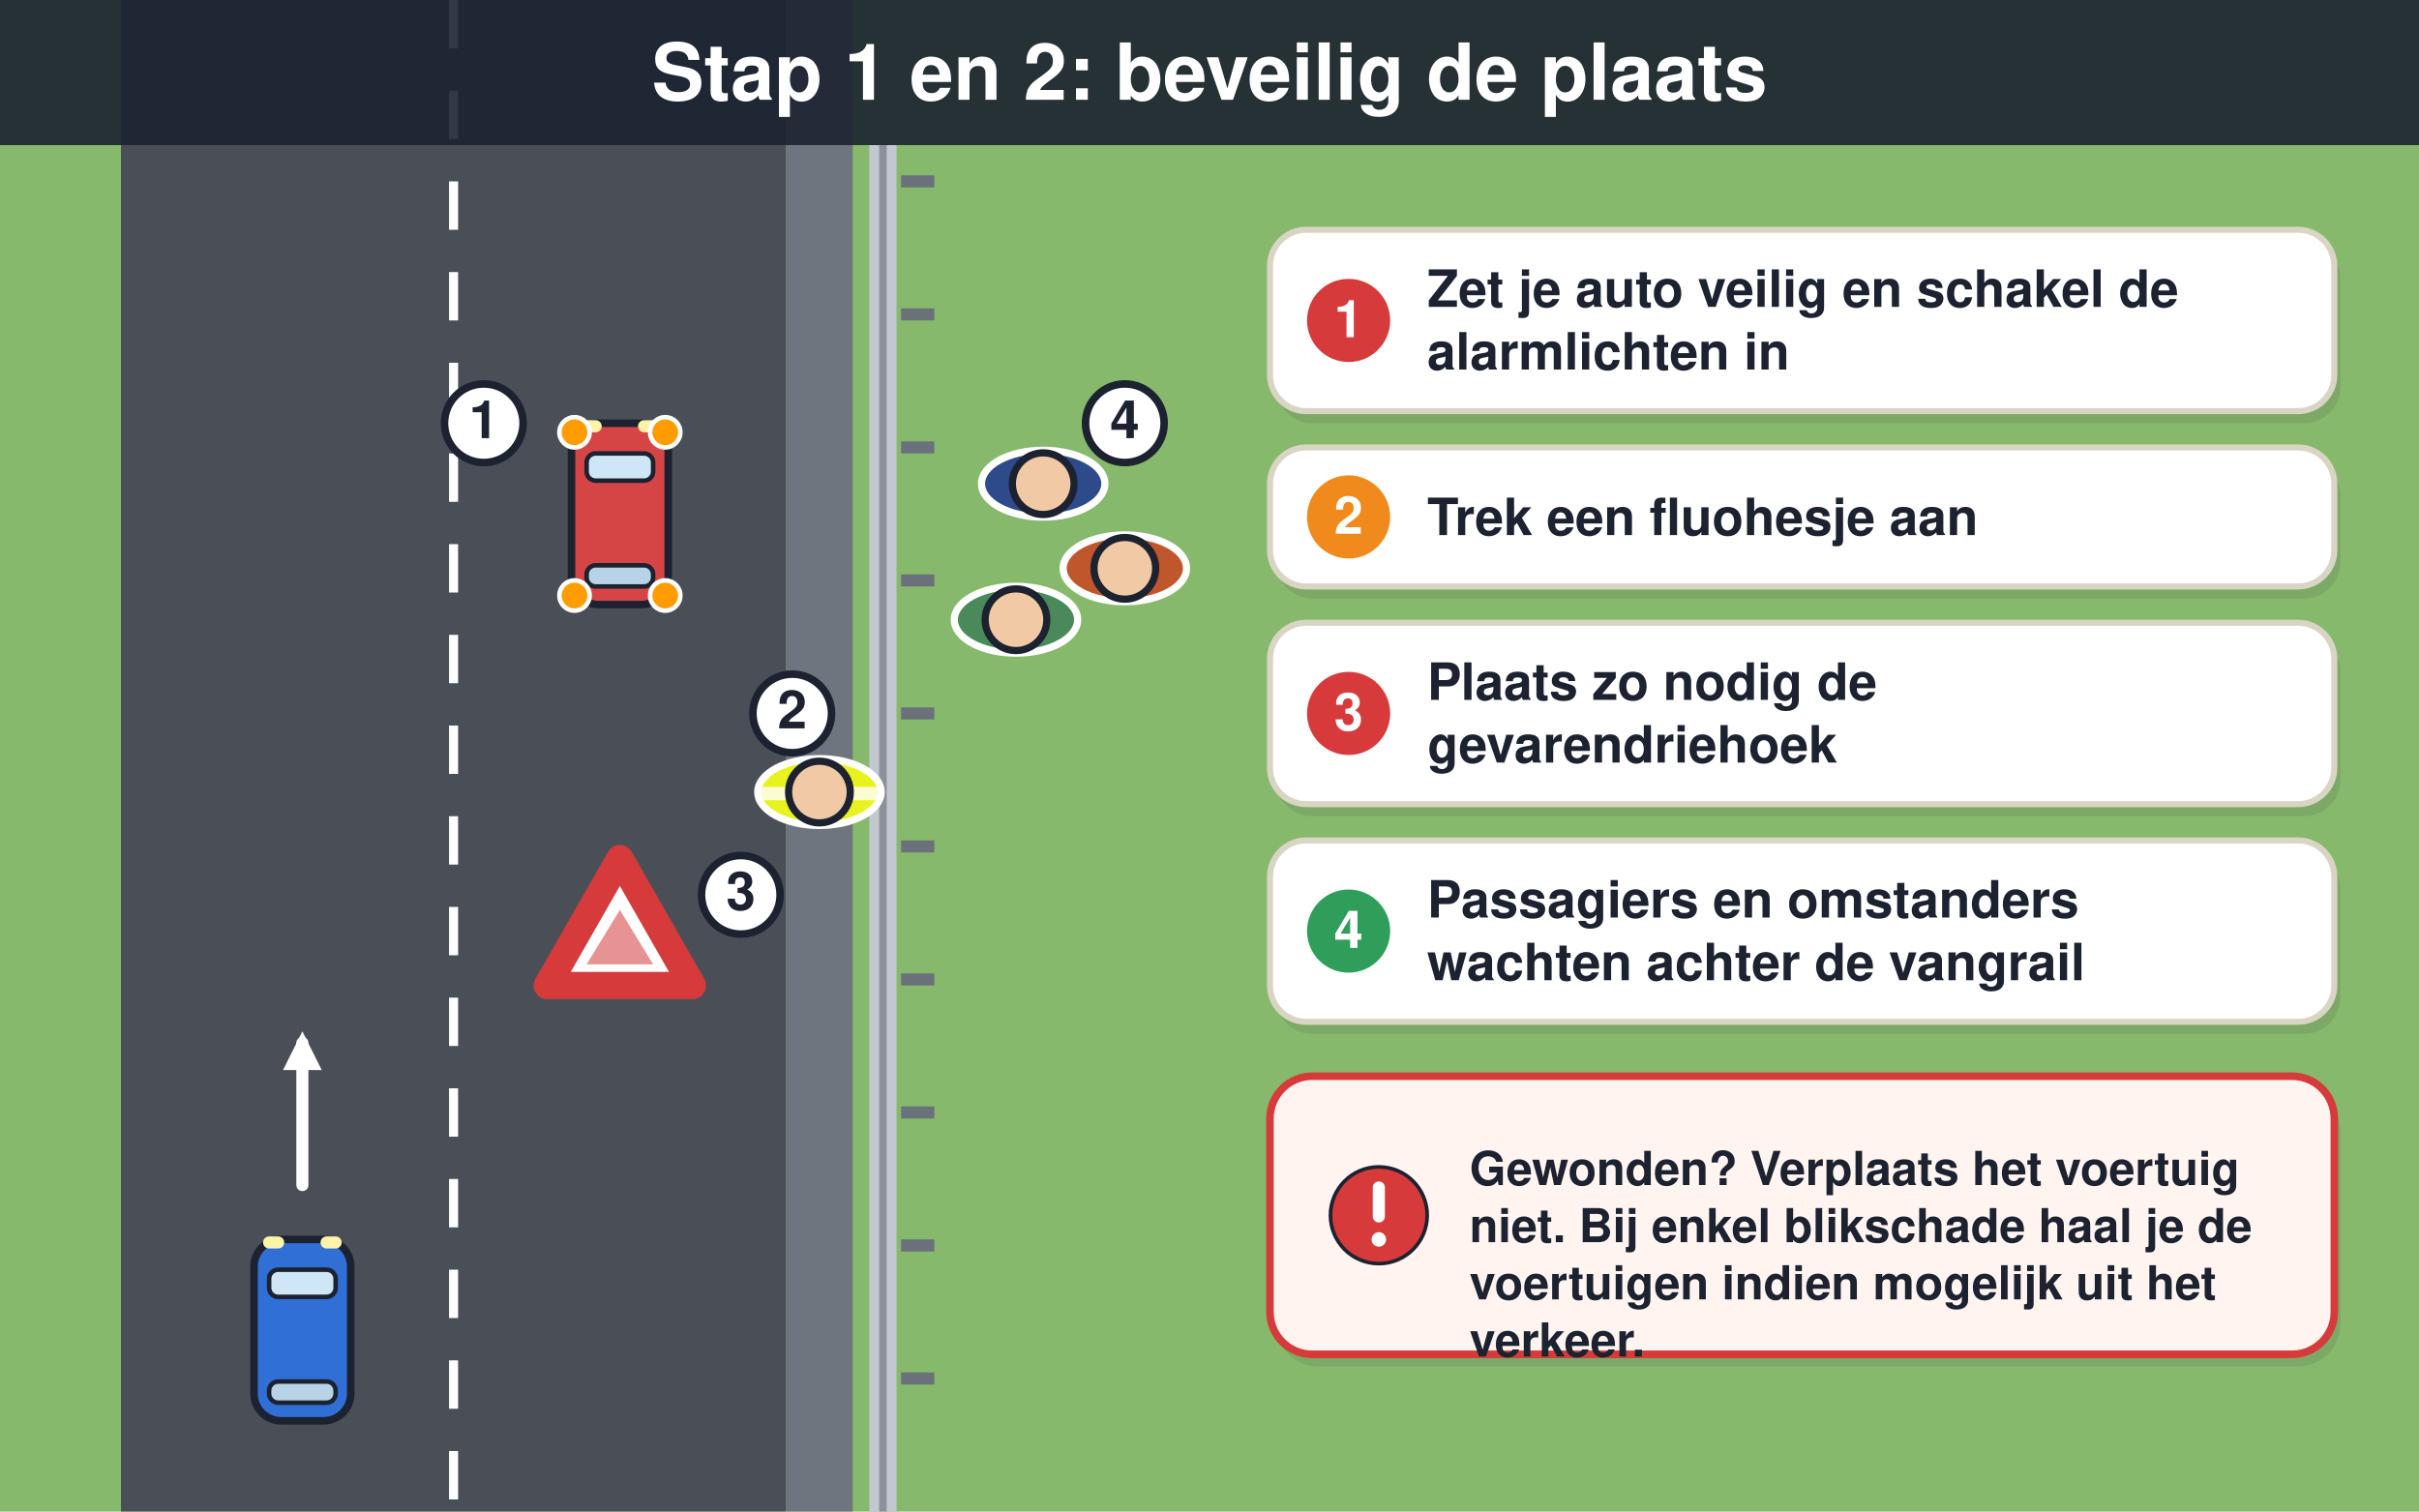
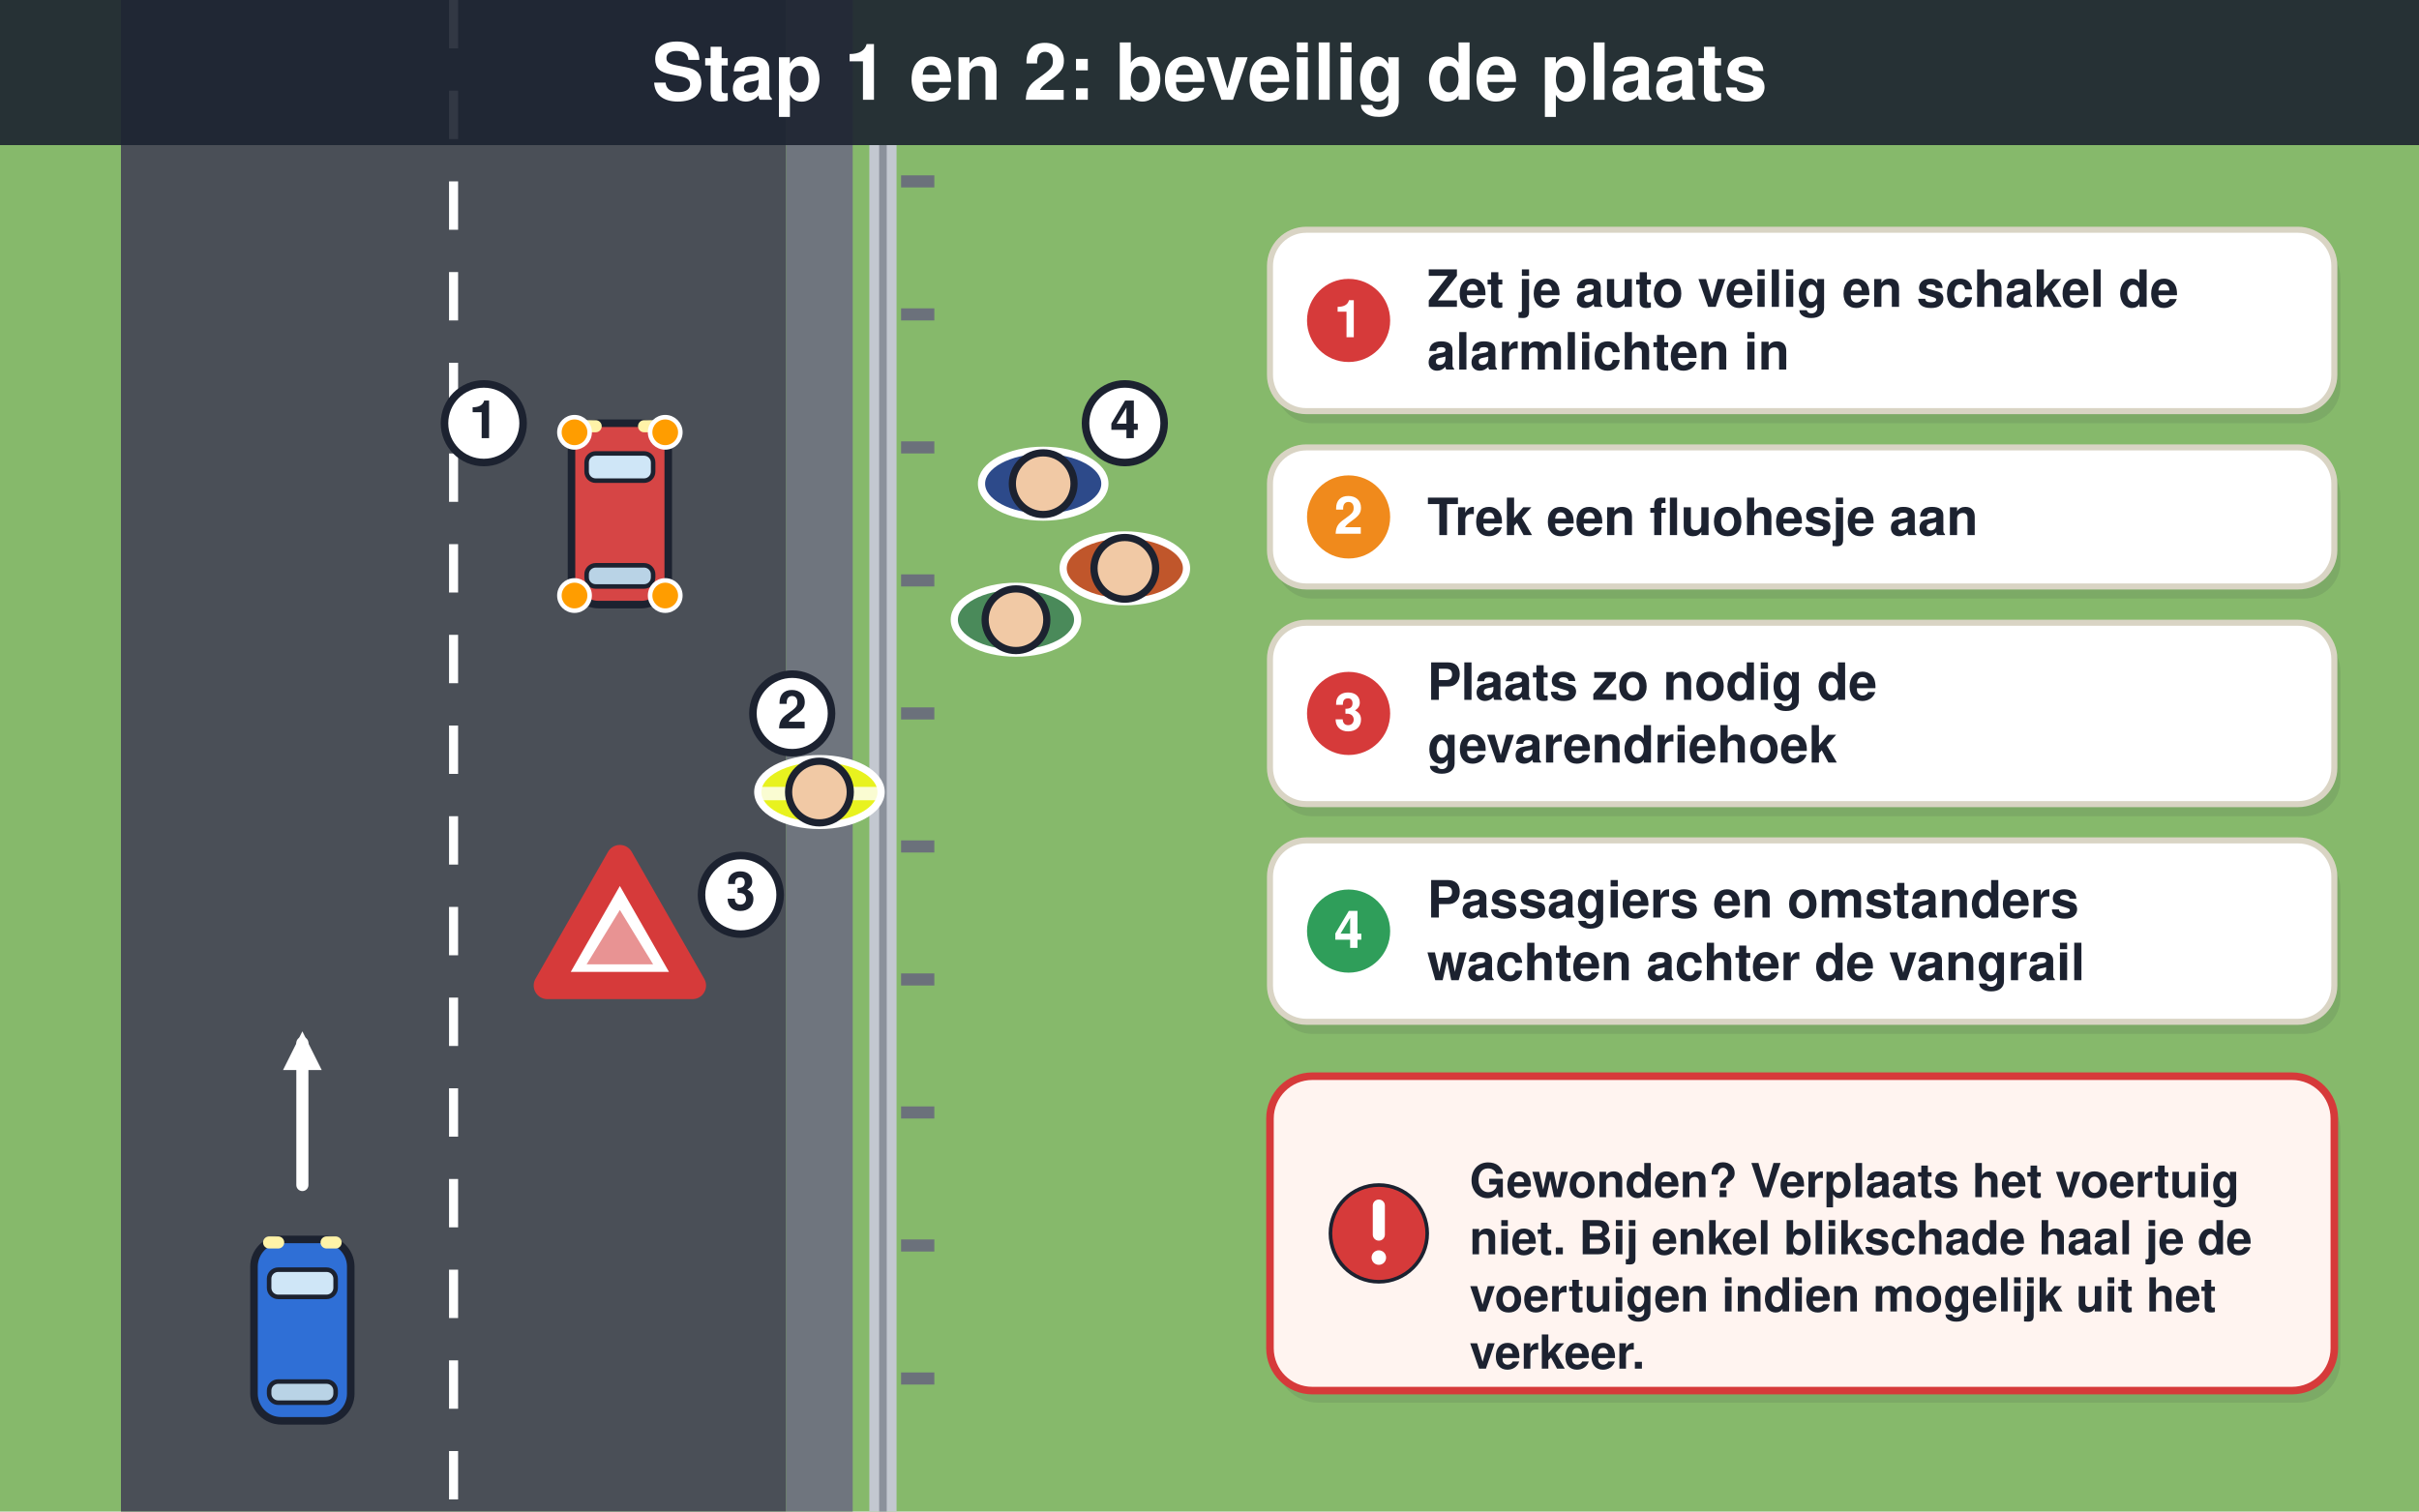
<svg xmlns="http://www.w3.org/2000/svg" viewBox="0 0 800 500" width="800" height="500" role="img" aria-labelledby="t d">
  <defs>
    <marker id="ahfff" viewBox="0 0 10 10" refX="7" refY="5" markerWidth="3.2" markerHeight="3.2" orient="auto" markerUnits="strokeWidth">
      <path d="M0 0 L10 5 L0 10 z" fill="#fff" />
    </marker>
  </defs>
  <rect width="800" height="500" fill="#86b96b" />
  <rect x="40" y="0" width="220" height="500" fill="#4a4f57" />
  <line x1="150" y1="0" x2="150" y2="500" stroke="#fff" stroke-width="3" stroke-dasharray="16 14" />
  <rect x="260" y="0" width="22" height="500" fill="#6f757e" />
  <line x1="292" y1="48" x2="292" y2="500" stroke="#c3c8d0" stroke-width="9" />
  <line x1="292" y1="48" x2="292" y2="500" stroke="#8b919b" stroke-width="2.5" />
  <line x1="298" y1="60" x2="309" y2="60" stroke="#6b717b" stroke-width="4" />
  <line x1="298" y1="104" x2="309" y2="104" stroke="#6b717b" stroke-width="4" />
  <line x1="298" y1="148" x2="309" y2="148" stroke="#6b717b" stroke-width="4" />
  <line x1="298" y1="192" x2="309" y2="192" stroke="#6b717b" stroke-width="4" />
  <line x1="298" y1="236" x2="309" y2="236" stroke="#6b717b" stroke-width="4" />
  <line x1="298" y1="280" x2="309" y2="280" stroke="#6b717b" stroke-width="4" />
  <line x1="298" y1="324" x2="309" y2="324" stroke="#6b717b" stroke-width="4" />
  <line x1="298" y1="368" x2="309" y2="368" stroke="#6b717b" stroke-width="4" />
  <line x1="298" y1="412" x2="309" y2="412" stroke="#6b717b" stroke-width="4" />
  <line x1="298" y1="456" x2="309" y2="456" stroke="#6b717b" stroke-width="4" />
  <g transform="translate(205 170) rotate(0)">
    <rect x="-16" y="-30" width="32" height="60" rx="9" fill="#d64545" stroke="#1c2230" stroke-width="2.5" />
    <rect x="-11" y="-20" width="22" height="9" rx="3" fill="#cfe6f7" stroke="#1c2230" stroke-width="1.5" />
    <rect x="-11" y="17" width="22" height="7" rx="3" fill="#b9d3e6" stroke="#1c2230" stroke-width="1.5" />
    <rect x="-13" y="-31" width="7" height="4" rx="2" fill="#fff3a8" />
    <rect x="6" y="-31" width="7" height="4" rx="2" fill="#fff3a8" />
    <circle cx="-15" cy="-27" r="5" fill="#ff9d00" stroke="#fff" stroke-width="1.5" />
    <circle cx="-15" cy="27" r="5" fill="#ff9d00" stroke="#fff" stroke-width="1.5" />
    <circle cx="15" cy="-27" r="5" fill="#ff9d00" stroke="#fff" stroke-width="1.5" />
    <circle cx="15" cy="27" r="5" fill="#ff9d00" stroke="#fff" stroke-width="1.5" />
  </g>
  <polygon points="205,284 229,326 181,326" fill="#fff" stroke="#d63a3a" stroke-width="9" stroke-linejoin="round" />
  <polygon points="205,301 216,319 194,319" fill="#d63a3a" opacity=".55" />
  <g transform="translate(100 440) rotate(0)">
    <rect x="-16" y="-30" width="32" height="60" rx="9" fill="#2f6fd6" stroke="#1c2230" stroke-width="2.5" />
    <rect x="-11" y="-20" width="22" height="9" rx="3" fill="#cfe6f7" stroke="#1c2230" stroke-width="1.5" />
    <rect x="-11" y="17" width="22" height="7" rx="3" fill="#b9d3e6" stroke="#1c2230" stroke-width="1.5" />
    <rect x="-13" y="-31" width="7" height="4" rx="2" fill="#fff3a8" />
    <rect x="6" y="-31" width="7" height="4" rx="2" fill="#fff3a8" />
  </g>
  <line x1="100" y1="392" x2="100" y2="345" stroke="#fff" stroke-width="4" stroke-linecap="round" marker-end="url(#ahfff)" />
  <g transform="translate(271 262) rotate(0) scale(1.7)">
    <ellipse cx="0" cy="0" rx="12" ry="6.5" fill="#e8f21f" stroke="#fff" stroke-width="1.4" />
    <rect x="-12" y="-1" width="24" height="2.6" fill="#fff" opacity=".8" />
    <circle cx="0" cy="0" r="6" fill="#f1c9a5" stroke="#1c2230" stroke-width="1.4" />
  </g>
  <g transform="translate(345 160) rotate(0) scale(1.7)">
    <ellipse cx="0" cy="0" rx="12" ry="6.5" fill="#2d4a8a" stroke="#fff" stroke-width="1.4" />
    <circle cx="0" cy="0" r="6" fill="#f1c9a5" stroke="#1c2230" stroke-width="1.4" />
  </g>
  <g transform="translate(372 188) rotate(0) scale(1.7)">
    <ellipse cx="0" cy="0" rx="12" ry="6.5" fill="#c0562b" stroke="#fff" stroke-width="1.4" />
    <circle cx="0" cy="0" r="6" fill="#f1c9a5" stroke="#1c2230" stroke-width="1.4" />
  </g>
  <g transform="translate(336 205) rotate(0) scale(1.7)">
    <ellipse cx="0" cy="0" rx="12" ry="6.5" fill="#4a8a5a" stroke="#fff" stroke-width="1.4" />
    <circle cx="0" cy="0" r="6" fill="#f1c9a5" stroke="#1c2230" stroke-width="1.4" />
  </g>
  <circle cx="160" cy="140" r="13" fill="#fff" stroke="#1c2230" stroke-width="2.5" />
  <text x="160" y="144.94" font-family="Segoe UI, Helvetica, Arial, sans-serif" font-size="17.55" font-weight="800" fill="#1c2230" text-anchor="middle">
    <tspan x="160" dy="0">1</tspan>
  </text>
  <circle cx="262" cy="236" r="13" fill="#fff" stroke="#1c2230" stroke-width="2.5" />
  <text x="262" y="240.94" font-family="Segoe UI, Helvetica, Arial, sans-serif" font-size="17.55" font-weight="800" fill="#1c2230" text-anchor="middle">
    <tspan x="262" dy="0">2</tspan>
  </text>
  <circle cx="245" cy="296" r="13" fill="#fff" stroke="#1c2230" stroke-width="2.5" />
  <text x="245" y="300.94" font-family="Segoe UI, Helvetica, Arial, sans-serif" font-size="17.55" font-weight="800" fill="#1c2230" text-anchor="middle">
    <tspan x="245" dy="0">3</tspan>
  </text>
  <circle cx="372" cy="140" r="13" fill="#fff" stroke="#1c2230" stroke-width="2.5" />
  <text x="372" y="144.94" font-family="Segoe UI, Helvetica, Arial, sans-serif" font-size="17.55" font-weight="800" fill="#1c2230" text-anchor="middle">
    <tspan x="372" dy="0">4</tspan>
  </text>
  <rect x="422" y="80" width="352" height="60" rx="12" fill="#1c2230" opacity=".10" />
  <rect x="420" y="76" width="352" height="60" rx="12" fill="#fff" stroke="#d9d4c4" stroke-width="2" />
  <circle cx="446" cy="106" r="15" fill="#d63a3a" stroke="#fff" stroke-width="2.5" />
  <text x="446" y="111.55" font-family="Segoe UI, Helvetica, Arial, sans-serif" font-size="17.25" font-weight="800" fill="#fff" text-anchor="middle">
    <tspan x="446" dy="0">1</tspan>
  </text>
  <text x="472" y="101.5" font-family="Segoe UI, Helvetica, Arial, sans-serif" font-size="17" font-weight="700" fill="#1c2230" text-anchor="start">
    <tspan x="472" dy="0">Zet je auto veilig en schakel de</tspan>
    <tspan x="472" dy="20.74">alarmlichten in</tspan>
  </text>
  <rect x="422" y="152" width="352" height="46" rx="12" fill="#1c2230" opacity=".10" />
  <rect x="420" y="148" width="352" height="46" rx="12" fill="#fff" stroke="#d9d4c4" stroke-width="2" />
  <circle cx="446" cy="171" r="15" fill="#f08a1c" stroke="#fff" stroke-width="2.5" />
  <text x="446" y="176.55" font-family="Segoe UI, Helvetica, Arial, sans-serif" font-size="17.25" font-weight="800" fill="#fff" text-anchor="middle">
    <tspan x="446" dy="0">2</tspan>
  </text>
  <text x="472" y="177" font-family="Segoe UI, Helvetica, Arial, sans-serif" font-size="17" font-weight="700" fill="#1c2230" text-anchor="start">
    <tspan x="472" dy="0">Trek een fluohesje aan</tspan>
  </text>
  <rect x="422" y="210" width="352" height="60" rx="12" fill="#1c2230" opacity=".10" />
  <rect x="420" y="206" width="352" height="60" rx="12" fill="#fff" stroke="#d9d4c4" stroke-width="2" />
  <circle cx="446" cy="236" r="15" fill="#d63a3a" stroke="#fff" stroke-width="2.5" />
  <text x="446" y="241.55" font-family="Segoe UI, Helvetica, Arial, sans-serif" font-size="17.25" font-weight="800" fill="#fff" text-anchor="middle">
    <tspan x="446" dy="0">3</tspan>
  </text>
  <text x="472" y="231.5" font-family="Segoe UI, Helvetica, Arial, sans-serif" font-size="17" font-weight="700" fill="#1c2230" text-anchor="start">
    <tspan x="472" dy="0">Plaats zo nodig de</tspan>
    <tspan x="472" dy="20.74">gevarendriehoek</tspan>
  </text>
  <rect x="422" y="282" width="352" height="60" rx="12" fill="#1c2230" opacity=".10" />
  <rect x="420" y="278" width="352" height="60" rx="12" fill="#fff" stroke="#d9d4c4" stroke-width="2" />
  <circle cx="446" cy="308" r="15" fill="#2f9e5a" stroke="#fff" stroke-width="2.5" />
  <text x="446" y="313.55" font-family="Segoe UI, Helvetica, Arial, sans-serif" font-size="17.25" font-weight="800" fill="#fff" text-anchor="middle">
    <tspan x="446" dy="0">4</tspan>
  </text>
  <text x="472" y="303.5" font-family="Segoe UI, Helvetica, Arial, sans-serif" font-size="17" font-weight="700" fill="#1c2230" text-anchor="start">
    <tspan x="472" dy="0">Passagiers en omstanders</tspan>
    <tspan x="472" dy="20.74">wachten achter de vangrail</tspan>
  </text>
-   <rect x="422" y="360" width="352" height="92" rx="14" fill="#1c2230" opacity=".10" />
-   <rect x="420" y="356" width="352" height="92" rx="14" fill="#fff4f0" stroke="#d63a3a" stroke-width="2.5" />
-   <g transform="translate(436 382) scale(0.4)">
+   <rect x="422" y="360" width="352" height="104" rx="14" fill="#1c2230" opacity=".10" />
+   <rect x="420" y="356" width="352" height="104" rx="14" fill="#fff4f0" stroke="#d63a3a" stroke-width="2.5" />
+   <g transform="translate(436 388) scale(0.4)">
    <circle cx="50" cy="50" r="40" fill="#d63a3a" stroke="#1c2230" stroke-width="3" stroke-linejoin="round" stroke-linecap="round" />
    <rect x="45" y="22" width="10" height="34" rx="5" fill="#fff" />
    <circle cx="50" cy="70" r="6" fill="#fff" />
  </g>
-   <text x="486" y="392" font-family="Segoe UI, Helvetica, Arial, sans-serif" font-size="15.5" font-weight="600" fill="#1c2230" text-anchor="start">
+   <text x="486" y="396" font-family="Segoe UI, Helvetica, Arial, sans-serif" font-size="15.5" font-weight="600" fill="#1c2230" text-anchor="start">
    <tspan x="486" dy="0">Gewonden? Verplaats het voertuig</tspan>
    <tspan x="486" dy="18.91">niet. Bij enkel blikschade haal je de</tspan>
    <tspan x="486" dy="18.91">voertuigen indien mogelijk uit het</tspan>
    <tspan x="486" dy="18.91">verkeer.</tspan>
  </text>
  <rect x="0" y="0" width="800" height="48" fill="#1c2230" opacity="0.9" />
  <text x="400" y="33" font-family="Segoe UI, Helvetica, Arial, sans-serif" font-size="26" font-weight="700" fill="#fff" text-anchor="middle">
    <tspan x="400" dy="0">Stap 1 en 2: beveilig de plaats</tspan>
  </text>
</svg>
